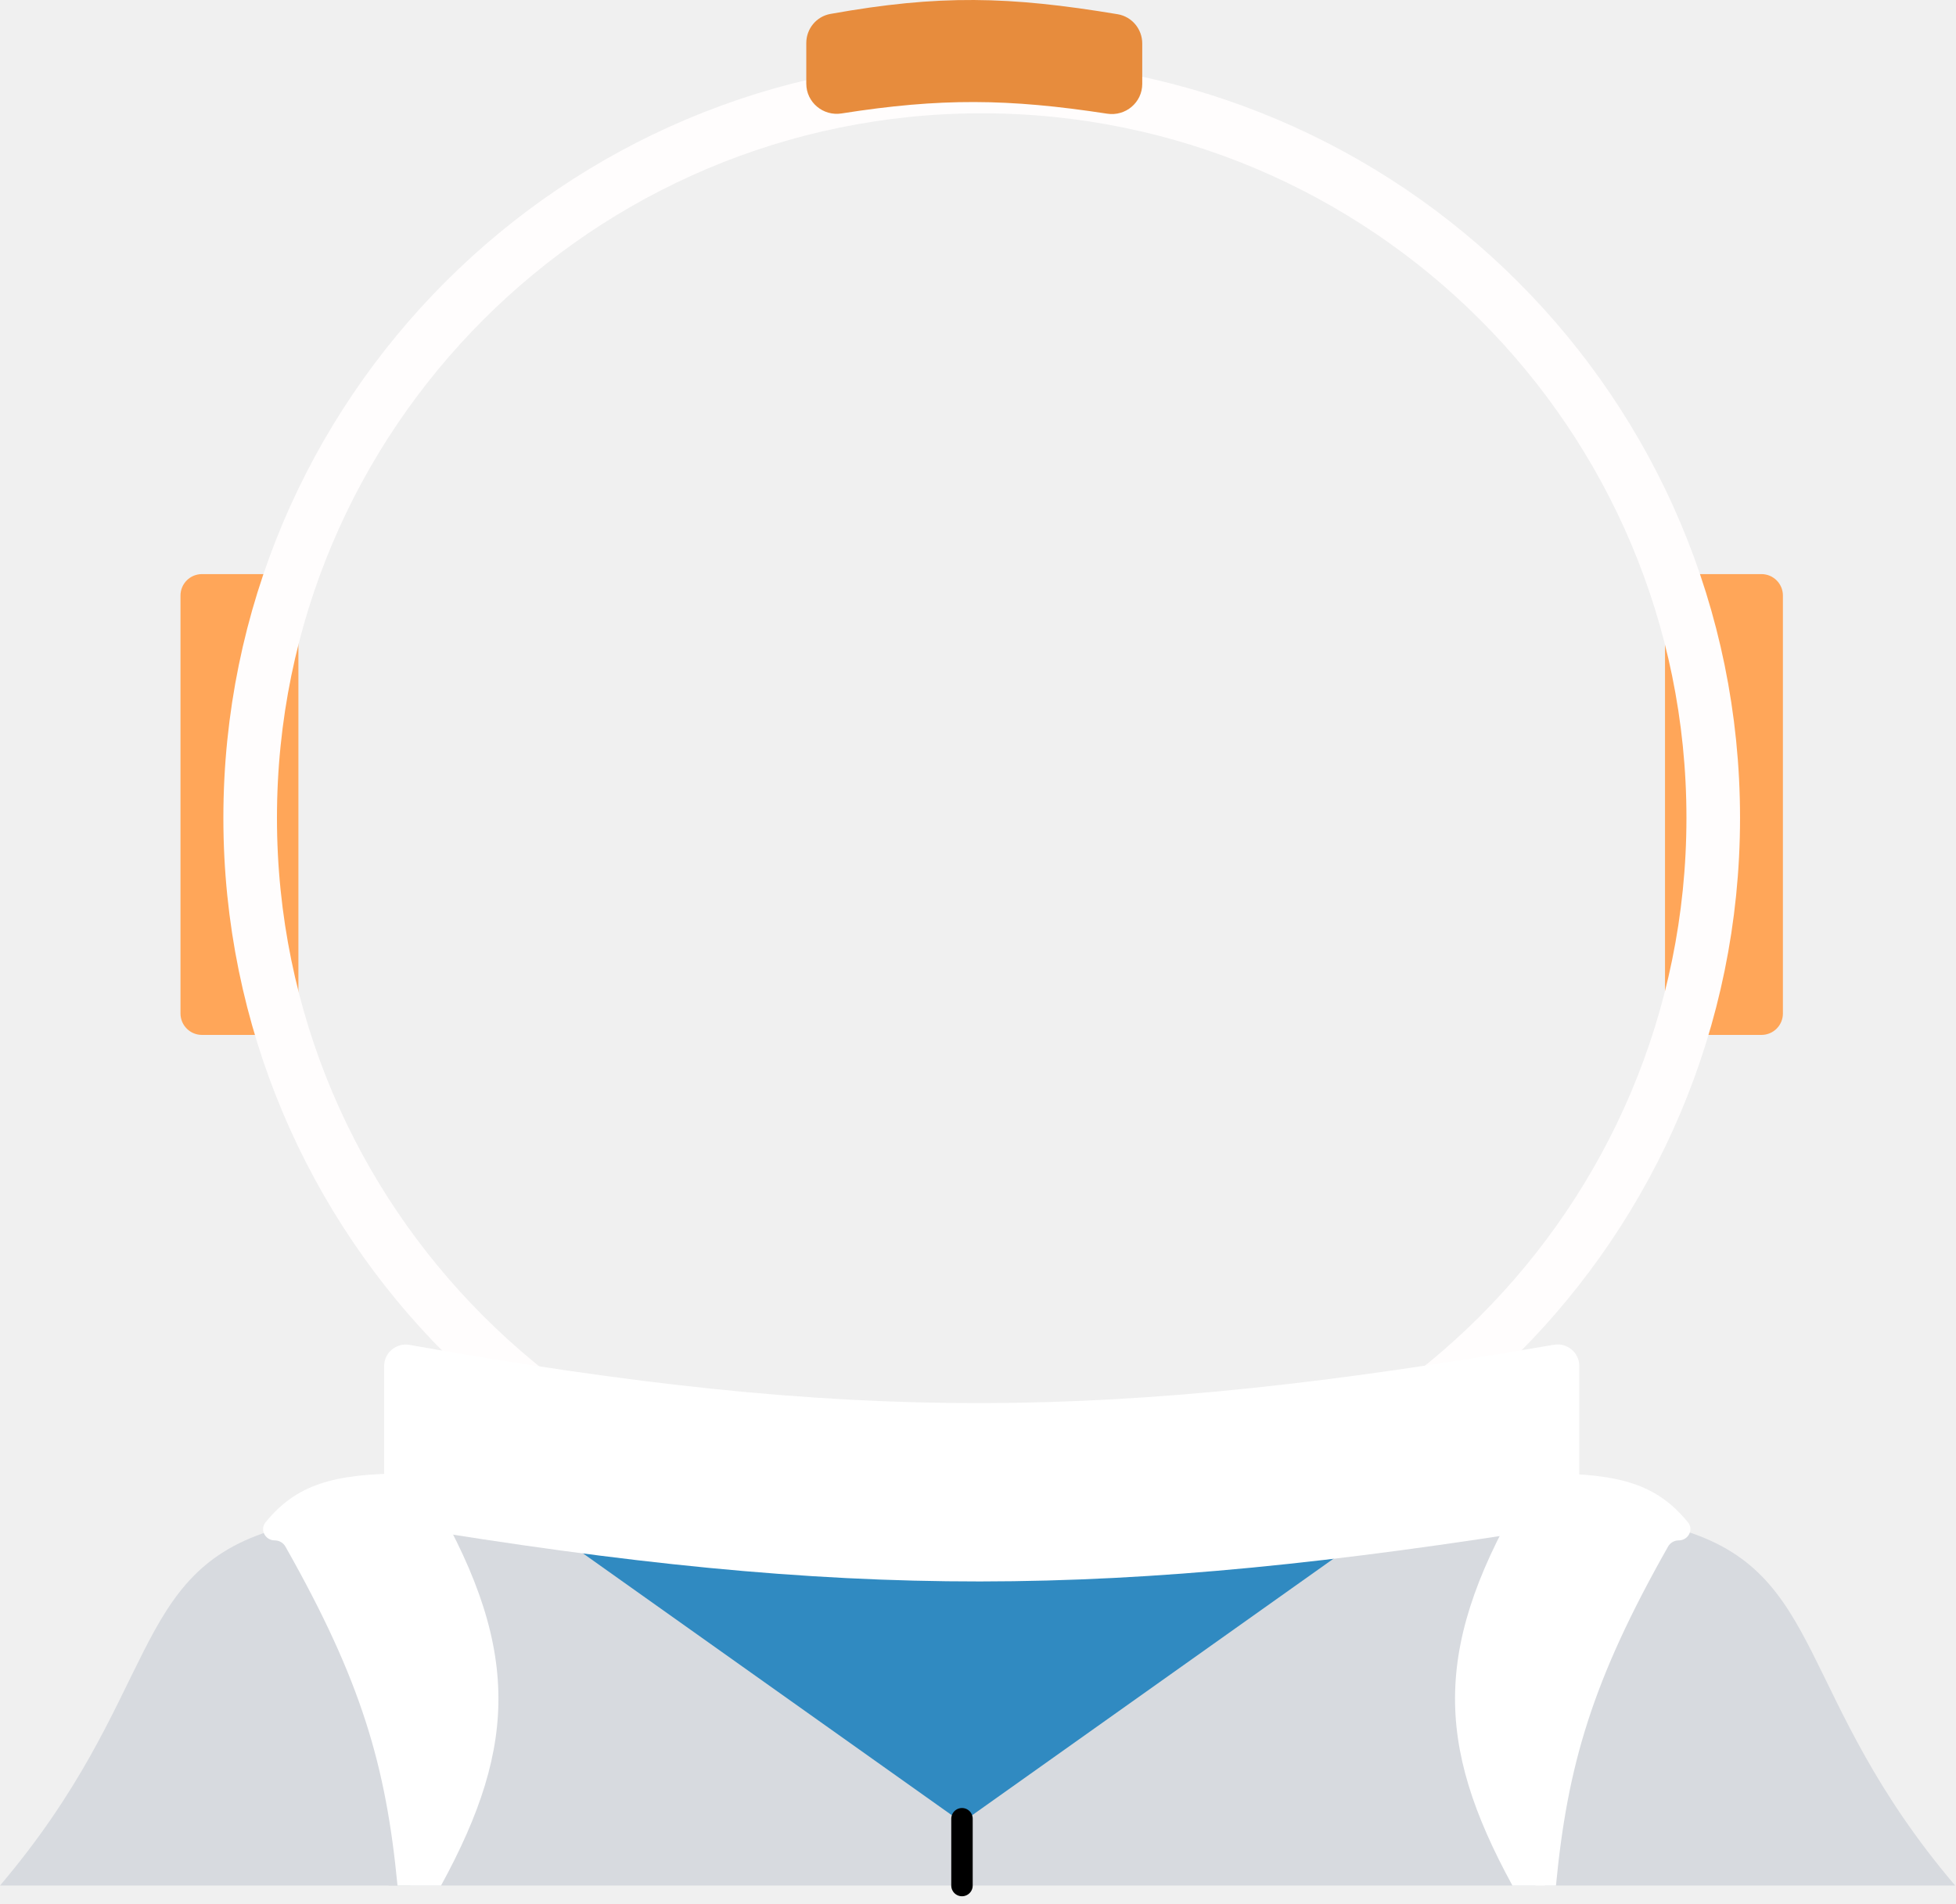
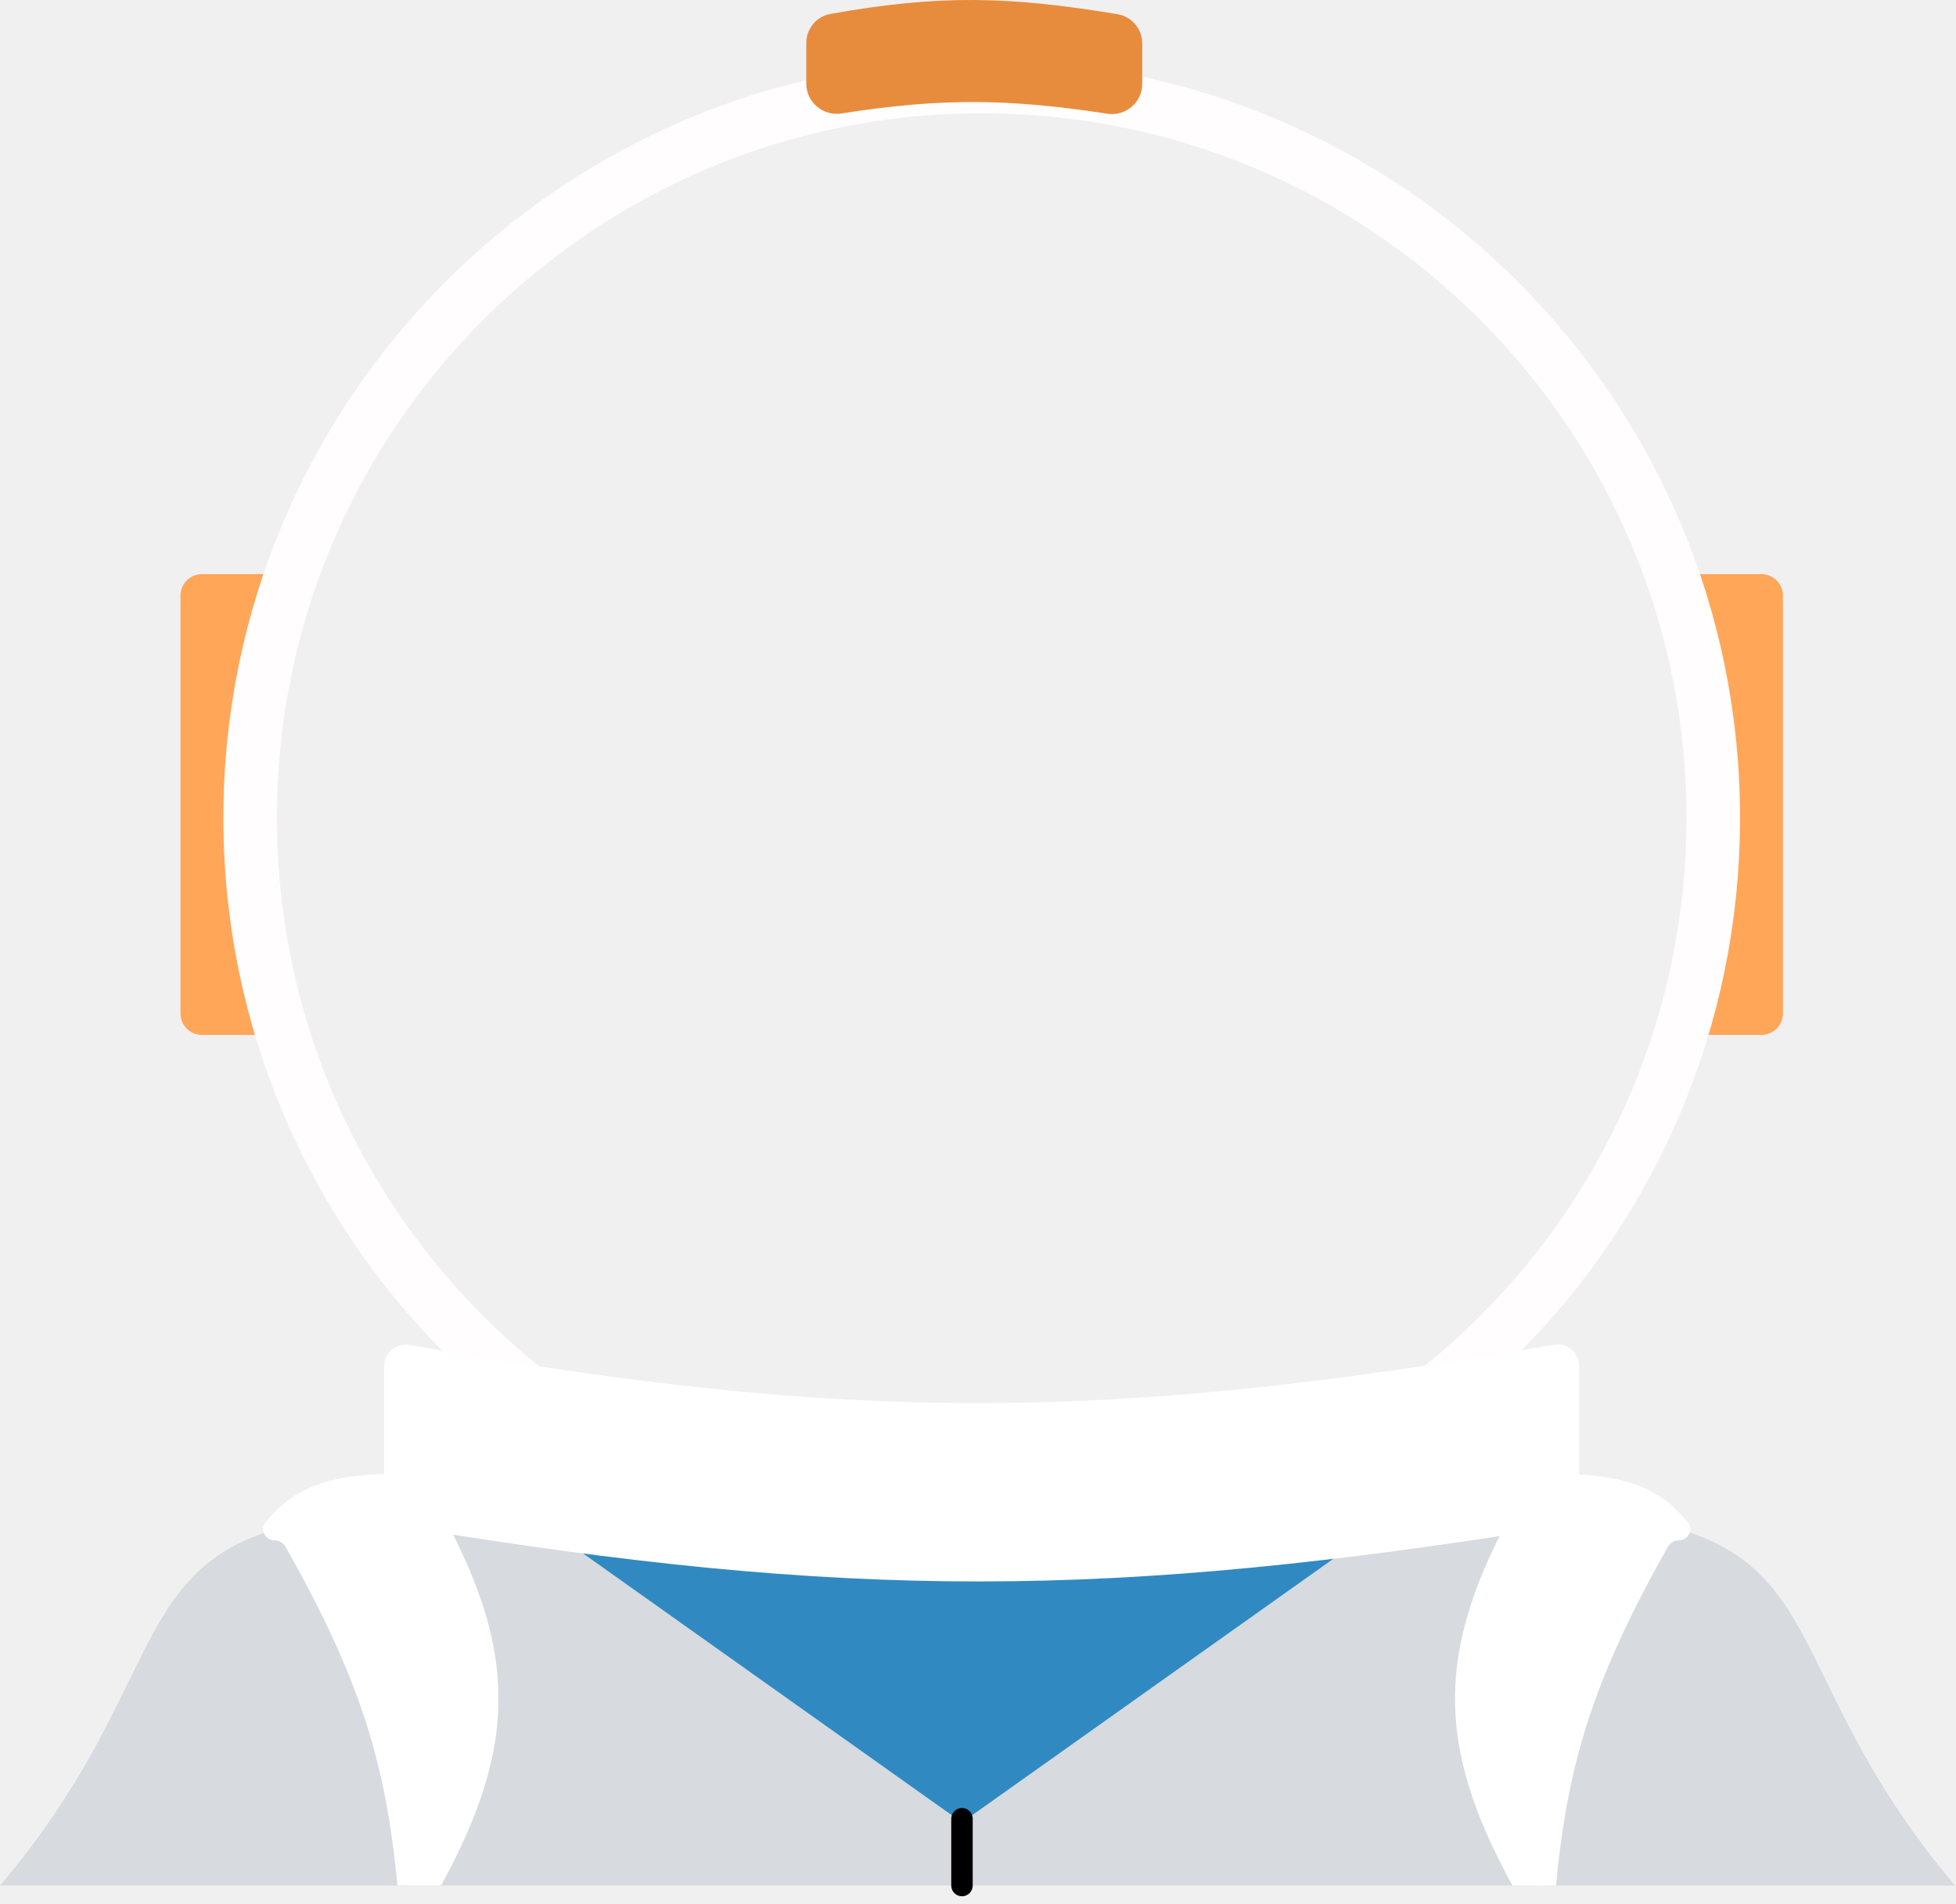
<svg xmlns="http://www.w3.org/2000/svg" width="262" height="255" viewBox="0 0 262 255" fill="none">
-   <rect x="24.177" y="76.914" width="15.793" height="61.736" rx="2.871" fill="#FFA659" />
-   <rect x="223.022" y="76.914" width="15.793" height="61.736" rx="2.871" fill="#FFA659" />
-   <circle cx="131.496" cy="109.576" r="97.987" stroke="#FFFDFD" stroke-width="7.179" />
-   <path d="M0 252.611C21.536 227.247 17.235 210.597 36.969 204.867L61.97 229.982C61.97 229.982 65.998 243.454 54.916 252.611H0Z" fill="#D7DADF" />
-   <path d="M261.888 252.611C240.353 227.247 244.653 210.597 224.919 204.867L199.918 229.982C199.918 229.982 195.89 243.454 206.972 252.611H261.888Z" fill="#D7DADF" />
-   <path d="M52.044 197.303C111.268 192.041 144.933 192.233 205.665 197.303V252.611H52.044V197.303Z" fill="#D7DADF" />
-   <path d="M128.024 243.566C128.521 243.919 129.188 243.919 129.686 243.566L192.948 198.645C194.088 197.836 193.515 196.039 192.116 196.039H65.593C64.195 196.039 63.622 197.836 64.762 198.645L128.024 243.566Z" fill="#308AC1" />
-   <path d="M207.173 197.406C217.119 197.402 221.996 198.939 226.087 203.94C226.905 204.941 226.139 206.371 224.847 206.371C224.263 206.371 223.719 206.692 223.431 207.2C213.235 225.202 209.958 236.561 208.417 252.611H202.585C192.18 233.571 191.797 220.273 204.771 198.771C205.276 197.933 206.194 197.407 207.173 197.406Z" fill="white" />
-   <path d="M54.488 197.406C44.543 197.402 39.665 198.939 35.574 203.94C34.756 204.941 35.522 206.371 36.815 206.371C37.398 206.371 37.943 206.692 38.231 207.2C48.426 225.202 51.703 236.561 53.244 252.611H59.076C69.482 233.571 69.864 220.273 56.891 198.771C56.385 197.933 55.467 197.407 54.488 197.406Z" fill="white" />
-   <path d="M128.855 243.659V252.611" stroke="black" stroke-width="2.871" stroke-linecap="round" />
-   <path d="M51.455 183.008C51.455 181.216 53.098 179.866 54.861 180.18C114.462 190.771 148.937 190.386 208.146 180.159C209.905 179.855 211.537 181.204 211.537 182.989V201.667C211.537 203.074 210.498 204.277 209.109 204.501C148.623 214.262 113.797 214.39 53.872 204.508C52.488 204.28 51.455 203.079 51.455 201.676V183.008Z" fill="white" />
-   <path d="M108 5.764C108 3.853 109.352 2.203 111.233 1.866C125.768 -0.739 135.169 -0.514 149.699 1.904C151.61 2.223 153 3.886 153 5.824V11.249C153 13.731 150.764 15.608 148.311 15.232C135.054 13.198 125.971 13.113 112.72 15.199C110.257 15.587 108 13.706 108 11.213V5.764Z" fill="#E78C3D" />
+   <g clip-path="url(#clip0_15_2)">
+     <path d="M37.098 76.914H27.048C25.462 76.914 24.177 78.2 24.177 79.785V135.778C24.177 137.364 25.462 138.65 27.048 138.65H37.098C38.684 138.65 39.97 137.364 39.97 135.778L35.5 108.5L39.97 79.785C39.97 78.2 38.684 76.914 37.098 76.914Z" fill="#FFA659" />
+     <path d="M235.943 76.914H225.893C224.308 76.914 223.022 78.2 223.022 79.785L229 108L223.022 135.778C223.022 137.364 224.308 138.65 225.893 138.65H235.943C237.529 138.65 238.815 137.364 238.815 135.778V79.785C238.815 78.2 237.529 76.914 235.943 76.914Z" fill="#FFA659" />
+     <path d="M131.496 207.563C185.613 207.563 229.483 163.693 229.483 109.576C229.483 55.459 185.613 11.589 131.496 11.589C77.379 11.589 33.509 55.459 33.509 109.576C33.509 163.693 77.379 207.563 131.496 207.563Z" stroke="#FFFDFD" stroke-width="7.179" />
+     <path d="M0 252.611C21.536 227.247 17.235 210.597 36.969 204.867L61.97 229.982C61.97 229.982 65.998 243.454 54.916 252.611H0Z" fill="#D7DADF" />
+     <path d="M261.888 252.611C240.353 227.247 244.653 210.597 224.919 204.867L199.918 229.982C199.918 229.982 195.89 243.454 206.972 252.611H261.888Z" fill="#D7DADF" />
+     <path d="M52.044 197.303C111.268 192.041 144.933 192.233 205.665 197.303V252.611H52.044V197.303Z" fill="#D7DADF" />
+     <path d="M128.024 243.566C128.521 243.919 129.188 243.919 129.686 243.566L192.948 198.645C194.088 197.836 193.515 196.039 192.116 196.039H65.593C64.195 196.039 63.622 197.836 64.762 198.645L128.024 243.566Z" fill="#308AC1" />
+     <path d="M207.173 197.406C217.119 197.402 221.996 198.939 226.087 203.94C226.905 204.941 226.139 206.371 224.847 206.371C224.263 206.371 223.719 206.692 223.431 207.2C213.235 225.202 209.958 236.561 208.417 252.611H202.585C192.18 233.571 191.797 220.273 204.771 198.771C205.276 197.933 206.194 197.407 207.173 197.406Z" fill="white" />
+     <path d="M54.488 197.406C44.543 197.402 39.665 198.939 35.574 203.94C34.756 204.941 35.522 206.371 36.815 206.371C37.398 206.371 37.943 206.692 38.231 207.2C48.426 225.202 51.703 236.561 53.244 252.611H59.076C69.482 233.571 69.864 220.273 56.891 198.771C56.385 197.933 55.467 197.407 54.488 197.406Z" fill="white" />
+     <path d="M128.855 243.659V252.611" stroke="black" stroke-width="2.871" stroke-linecap="round" />
+     <path d="M51.455 183.008C51.455 181.216 53.098 179.866 54.861 180.18C114.462 190.771 148.937 190.386 208.146 180.159C209.905 179.855 211.537 181.204 211.537 182.989V201.667C211.537 203.074 210.498 204.277 209.109 204.501C148.623 214.262 113.797 214.39 53.872 204.508C52.488 204.28 51.455 203.079 51.455 201.676V183.008Z" fill="white" />
+     <path d="M108 5.764C108 3.853 109.352 2.203 111.233 1.866C125.768 -0.739 135.169 -0.514 149.699 1.904C151.61 2.223 153 3.886 153 5.824V11.249C153 13.731 150.764 15.608 148.311 15.232C135.054 13.198 125.971 13.113 112.72 15.199C110.257 15.587 108 13.706 108 11.212V5.764Z" fill="#E78C3D" />
+   </g>
+   <defs>
+     <clipPath id="clip0_15_2">
+       <rect width="262" height="255" fill="white" />
+     </clipPath>
+   </defs>
</svg>
